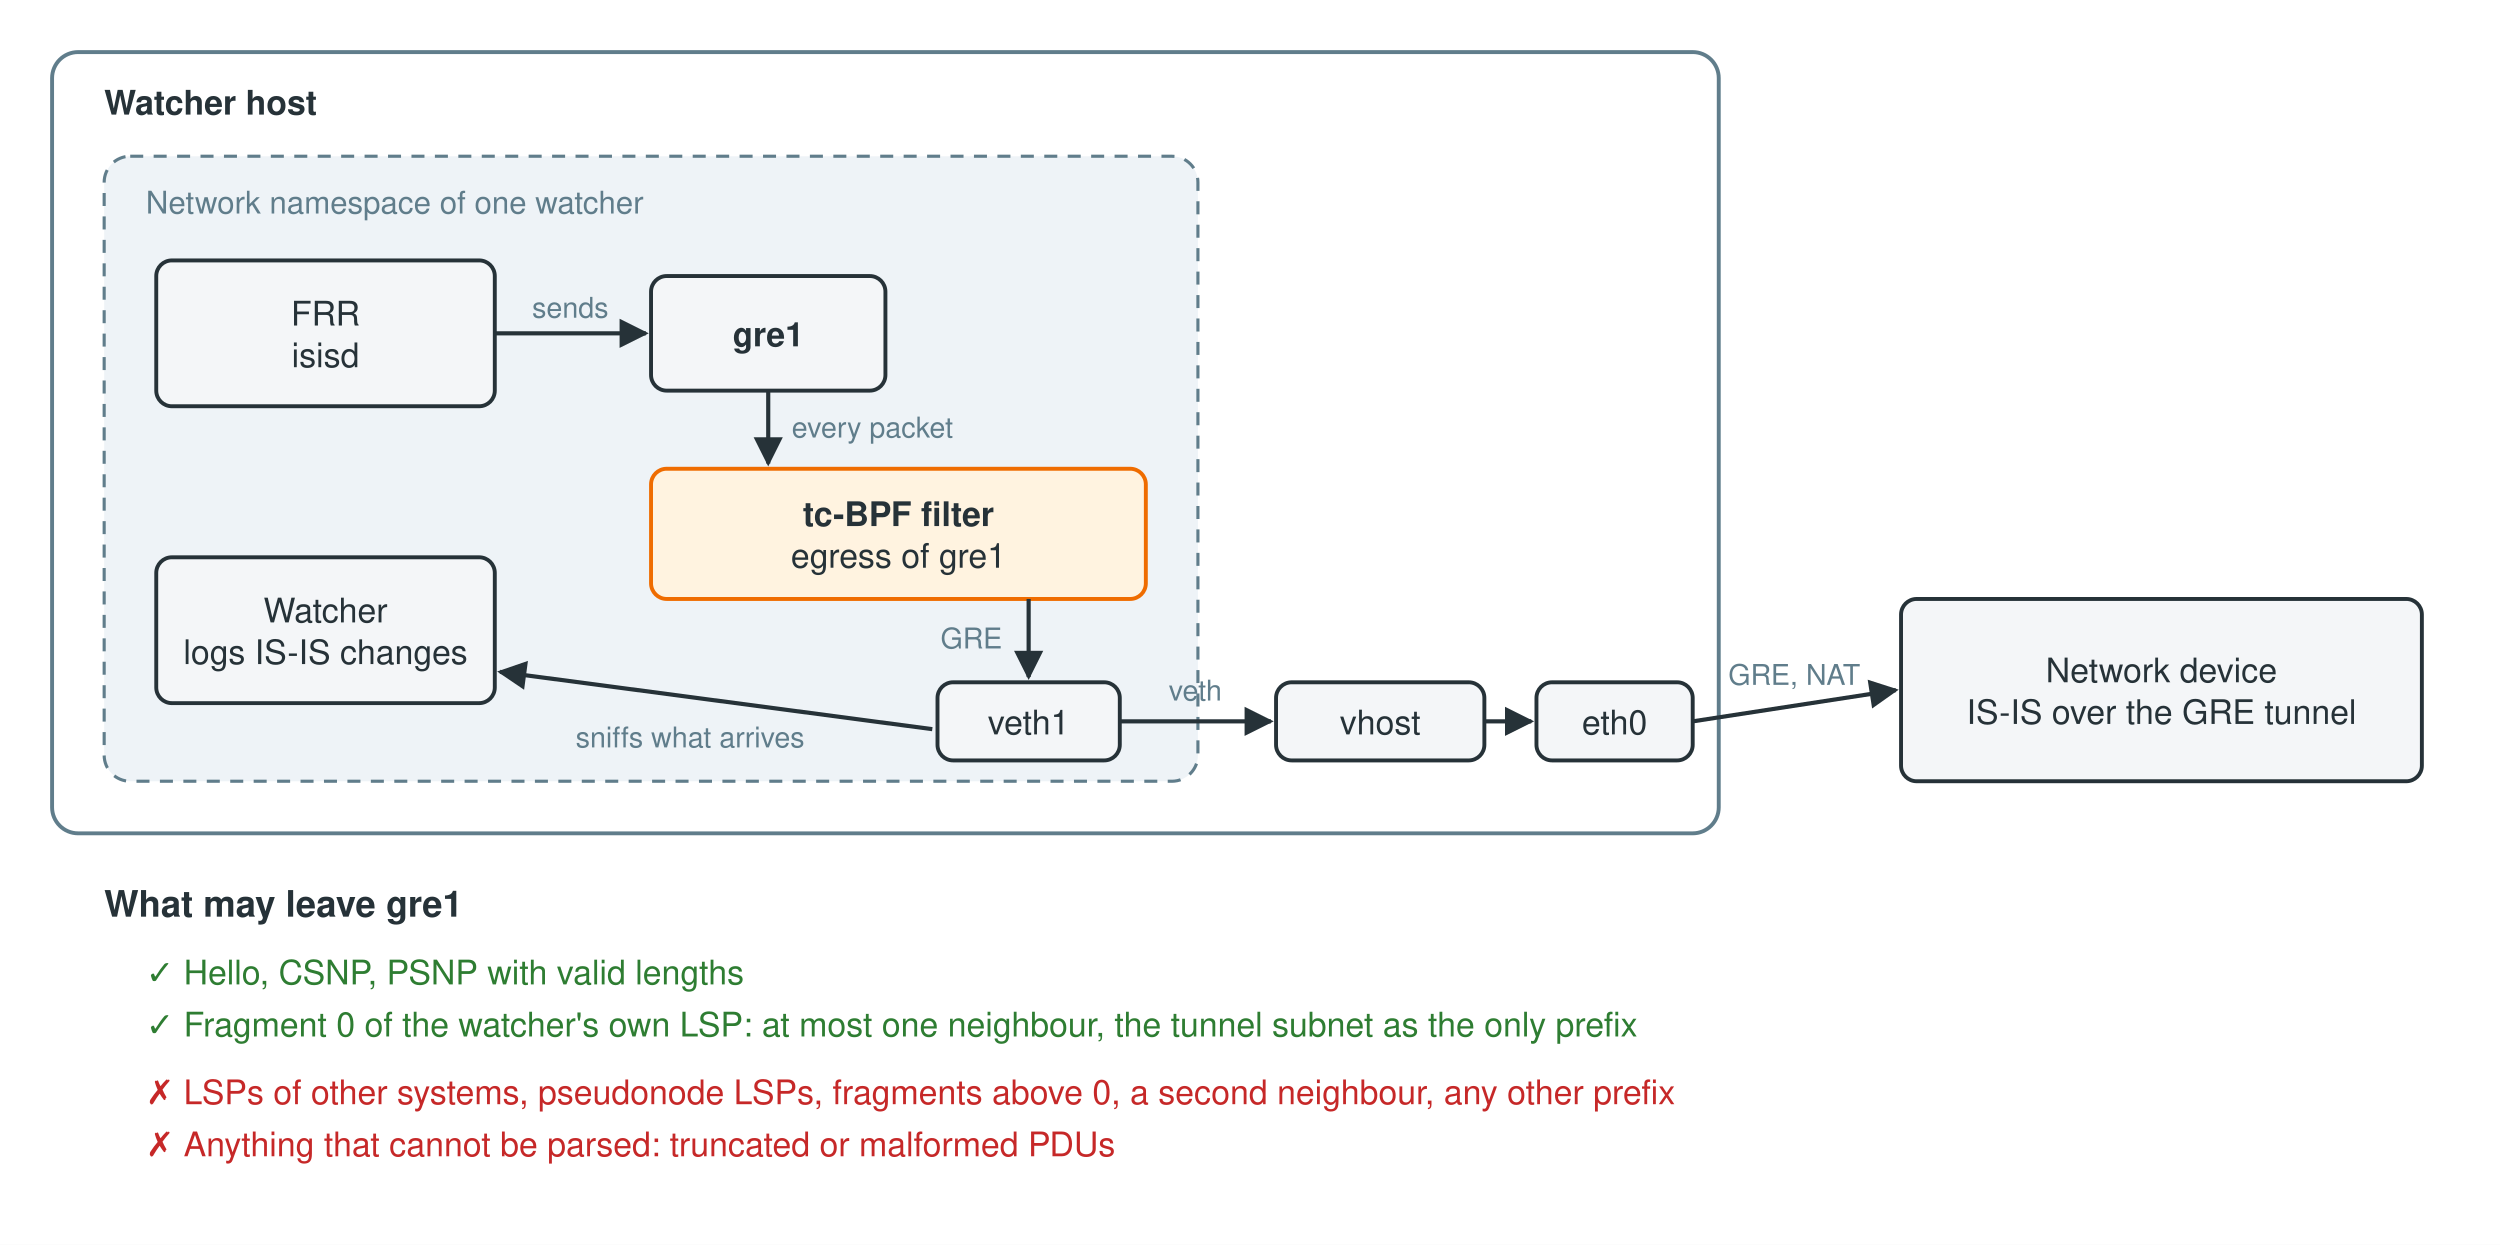
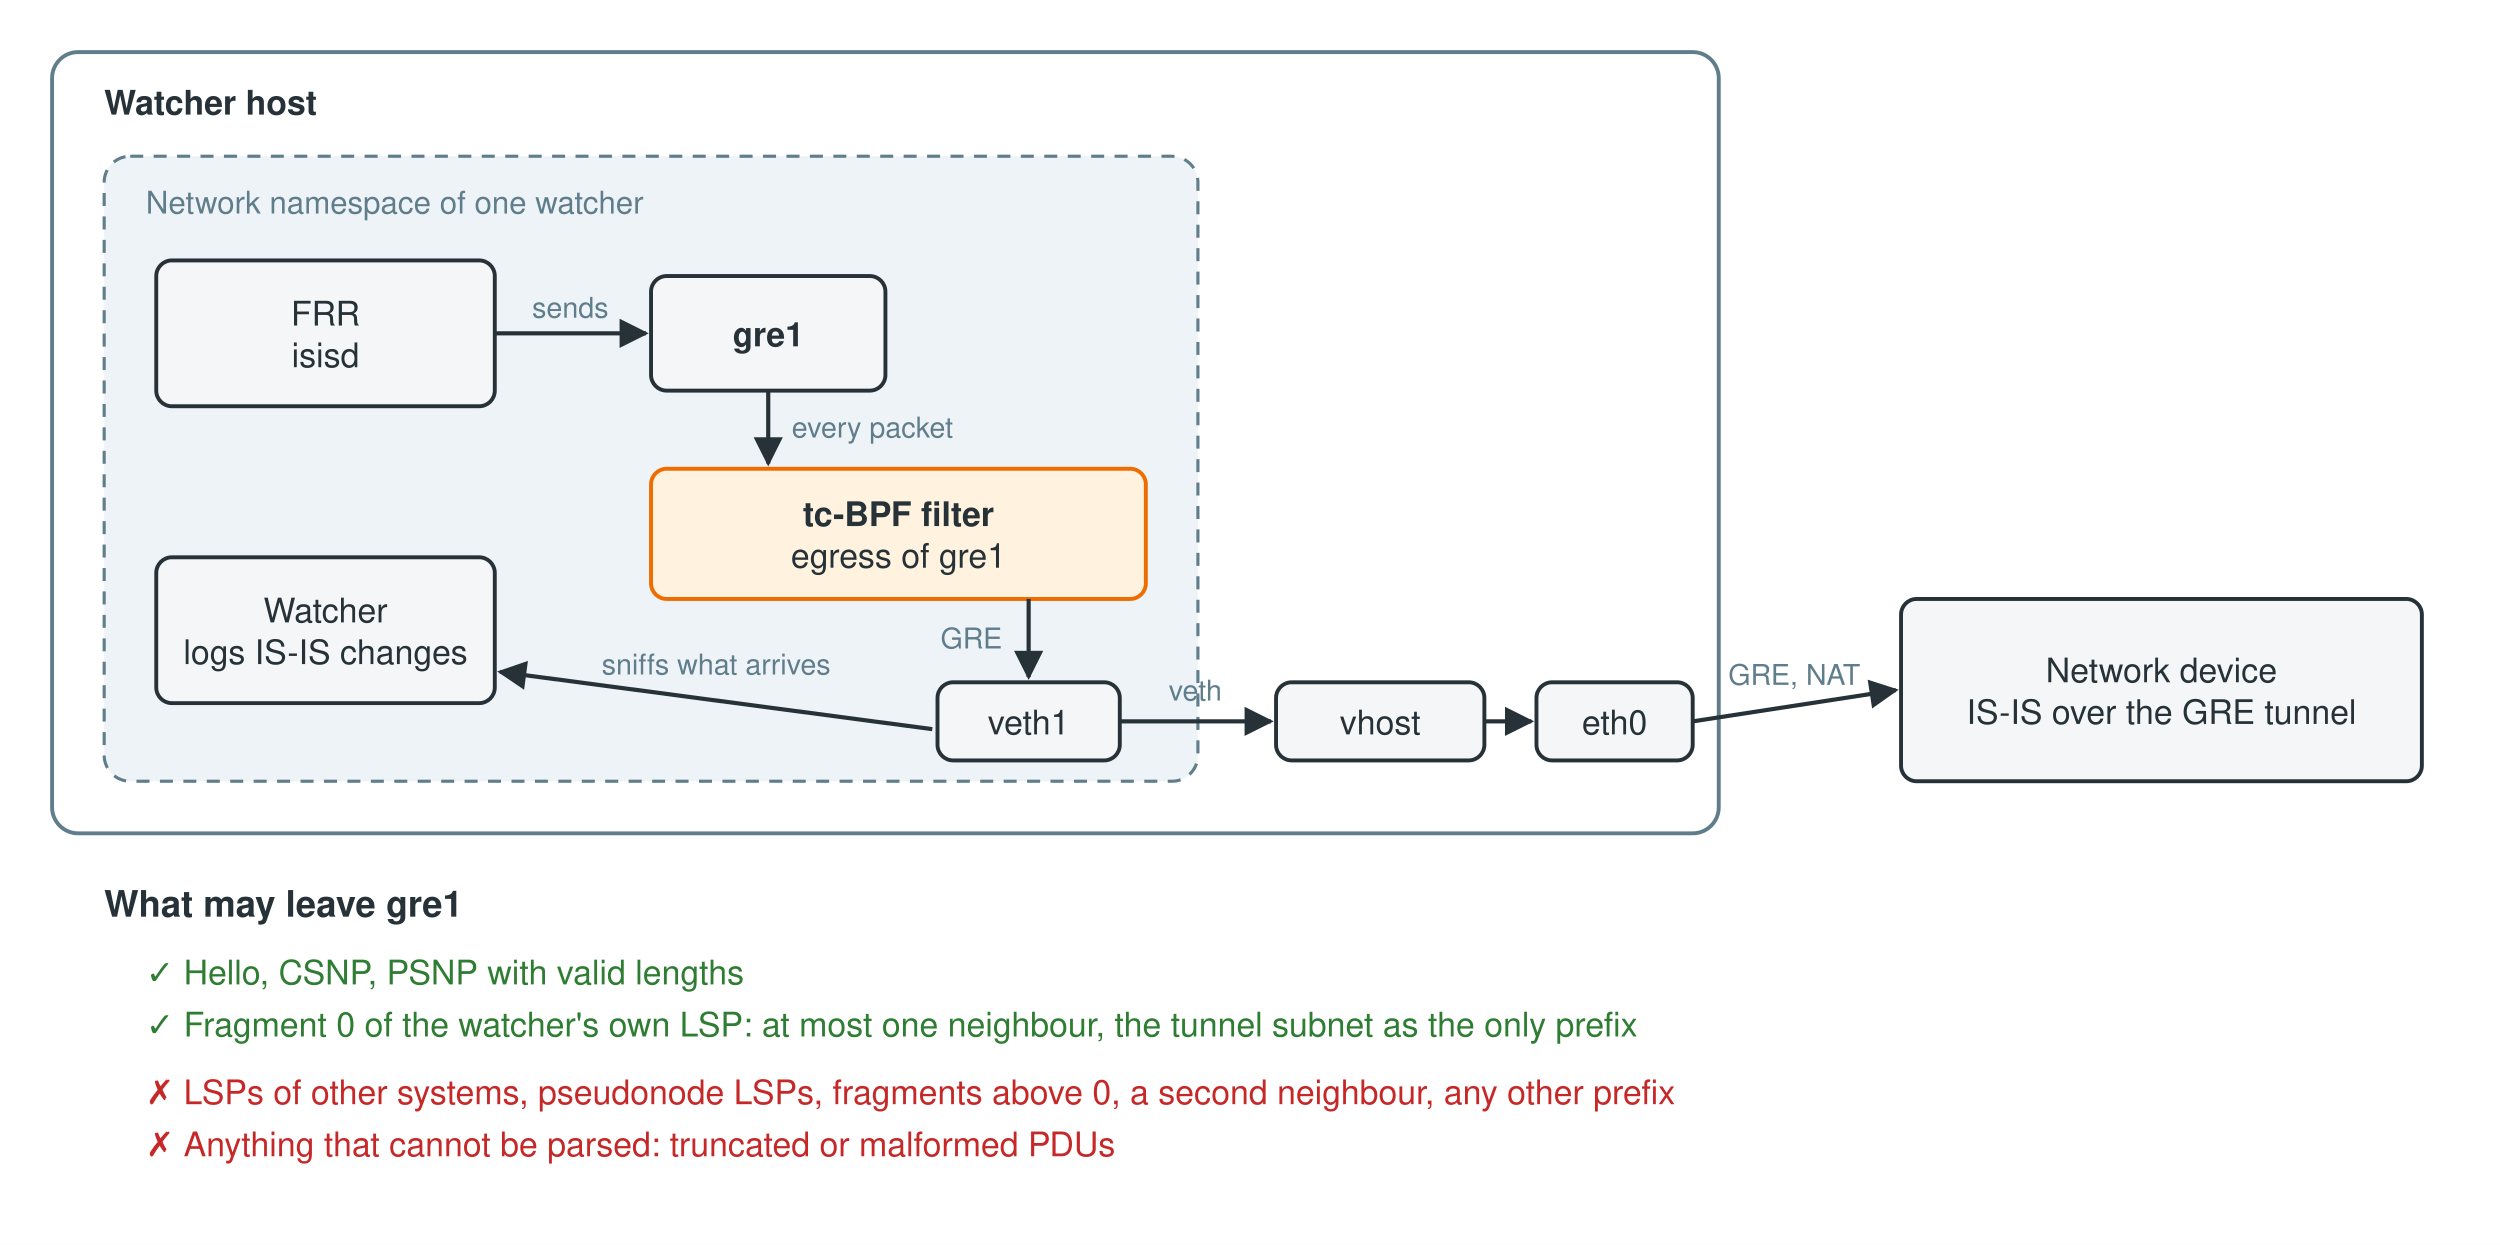
<svg xmlns="http://www.w3.org/2000/svg" viewBox="0 0 960 478" width="960" height="478" role="img" aria-label="The IS-IS watcher's FRR sends into gre1; a tc-BPF filter on the egress of gre1, inside the watcher's namespace, passes only the allowed packets before GRE encapsulation.">
  <defs>
    <marker id="arrow" viewBox="0 0 10 10" refX="9" refY="5" markerWidth="7" markerHeight="7" orient="auto-start-reverse">
      <path d="M0,0 L10,5 L0,10 z" fill="#263238" />
    </marker>
    <marker id="pass" viewBox="0 0 10 10" refX="9" refY="5" markerWidth="7" markerHeight="7" orient="auto-start-reverse">
      <path d="M0,0 L10,5 L0,10 z" fill="#2e7d32" />
    </marker>
    <marker id="drop" viewBox="0 0 10 10" refX="9" refY="5" markerWidth="7" markerHeight="7" orient="auto-start-reverse">
      <path d="M0,0 L10,5 L0,10 z" fill="#c62828" />
    </marker>
  </defs>
  <rect width="960" height="478" fill="#ffffff" />
  <rect x="20" y="20" width="640" height="300" rx="10" fill="none" stroke="#607d8b" stroke-width="1.5" />
  <text x="40" y="44" font-family="Segoe UI, Helvetica, Arial, sans-serif" font-size="13" font-weight="bold" text-anchor="start" fill="#263238">Watcher host</text>
  <rect x="40" y="60" width="420" height="240" rx="10" fill="#eef3f7" stroke="#607d8b" stroke-width="1.2" stroke-dasharray="5 4" />
  <text x="56" y="82" font-family="Segoe UI, Helvetica, Arial, sans-serif" font-size="12" font-weight="normal" text-anchor="start" fill="#607d8b">Network namespace of one watcher</text>
  <rect x="60" y="100" width="130" height="56" rx="6" fill="#f4f6f8" stroke="#263238" stroke-width="1.5" />
  <text x="125.0" y="125.0" font-family="Segoe UI, Helvetica, Arial, sans-serif" font-size="13" font-weight="normal" text-anchor="middle" fill="#263238">FRR</text>
  <text x="125.0" y="141.0" font-family="Segoe UI, Helvetica, Arial, sans-serif" font-size="13" font-weight="normal" text-anchor="middle" fill="#263238">isisd</text>
  <rect x="60" y="214" width="130" height="56" rx="6" fill="#f4f6f8" stroke="#263238" stroke-width="1.5" />
  <text x="125.0" y="239.0" font-family="Segoe UI, Helvetica, Arial, sans-serif" font-size="13" font-weight="normal" text-anchor="middle" fill="#263238">Watcher</text>
  <text x="125.0" y="255.0" font-family="Segoe UI, Helvetica, Arial, sans-serif" font-size="13" font-weight="normal" text-anchor="middle" fill="#263238">logs IS-IS changes</text>
  <rect x="250" y="106" width="90" height="44" rx="6" fill="#f4f6f8" stroke="#263238" stroke-width="1.5" />
  <text x="295.0" y="133.0" font-family="Segoe UI, Helvetica, Arial, sans-serif" font-size="13" font-weight="bold" text-anchor="middle" fill="#263238">gre1</text>
  <rect x="250" y="180" width="190" height="50" rx="6" fill="#fff3e0" stroke="#ef6c00" stroke-width="1.5" />
  <text x="345.0" y="202.0" font-family="Segoe UI, Helvetica, Arial, sans-serif" font-size="13" font-weight="bold" text-anchor="middle" fill="#263238">tc-BPF filter</text>
  <text x="345.0" y="218.0" font-family="Segoe UI, Helvetica, Arial, sans-serif" font-size="13" font-weight="normal" text-anchor="middle" fill="#263238">egress of gre1</text>
  <rect x="360" y="262" width="70" height="30" rx="6" fill="#f4f6f8" stroke="#263238" stroke-width="1.5" />
  <text x="395.0" y="282.0" font-family="Segoe UI, Helvetica, Arial, sans-serif" font-size="13" font-weight="normal" text-anchor="middle" fill="#263238">veth1</text>
  <rect x="490" y="262" width="80" height="30" rx="6" fill="#f4f6f8" stroke="#263238" stroke-width="1.5" />
  <text x="530.0" y="282.0" font-family="Segoe UI, Helvetica, Arial, sans-serif" font-size="13" font-weight="normal" text-anchor="middle" fill="#263238">vhost</text>
  <rect x="590" y="262" width="60" height="30" rx="6" fill="#f4f6f8" stroke="#263238" stroke-width="1.5" />
  <text x="620.0" y="282.0" font-family="Segoe UI, Helvetica, Arial, sans-serif" font-size="13" font-weight="normal" text-anchor="middle" fill="#263238">eth0</text>
  <rect x="730" y="230" width="200" height="70" rx="6" fill="#f4f6f8" stroke="#263238" stroke-width="1.5" />
  <text x="830.0" y="262.0" font-family="Segoe UI, Helvetica, Arial, sans-serif" font-size="13" font-weight="normal" text-anchor="middle" fill="#263238">Network device</text>
  <text x="830.0" y="278.0" font-family="Segoe UI, Helvetica, Arial, sans-serif" font-size="13" font-weight="normal" text-anchor="middle" fill="#263238">IS-IS over the GRE tunnel</text>
  <line x1="190" y1="128" x2="248" y2="128" stroke="#263238" stroke-width="1.6" marker-end="url(#arrow)" />
  <text x="219.0" y="122.0" font-family="Segoe UI, Helvetica, Arial, sans-serif" font-size="11" font-weight="normal" text-anchor="middle" fill="#607d8b">sends</text>
  <line x1="295" y1="150" x2="295" y2="178" stroke="#263238" stroke-width="1.6" marker-end="url(#arrow)" />
  <text x="335.0" y="168.0" font-family="Segoe UI, Helvetica, Arial, sans-serif" font-size="11" font-weight="normal" text-anchor="middle" fill="#607d8b">every packet</text>
  <line x1="395" y1="230" x2="395" y2="260" stroke="#263238" stroke-width="1.6" marker-end="url(#arrow)" />
  <text x="373.0" y="249.0" font-family="Segoe UI, Helvetica, Arial, sans-serif" font-size="11" font-weight="normal" text-anchor="middle" fill="#607d8b">GRE</text>
  <line x1="430" y1="277" x2="488" y2="277" stroke="#263238" stroke-width="1.6" marker-end="url(#arrow)" />
  <text x="459.0" y="269.0" font-family="Segoe UI, Helvetica, Arial, sans-serif" font-size="11" font-weight="normal" text-anchor="middle" fill="#607d8b">veth</text>
  <line x1="570" y1="277" x2="588" y2="277" stroke="#263238" stroke-width="1.6" marker-end="url(#arrow)" />
  <line x1="650" y1="277" x2="728" y2="265" stroke="#263238" stroke-width="1.6" marker-end="url(#arrow)" />
  <text x="689.0" y="263.0" font-family="Segoe UI, Helvetica, Arial, sans-serif" font-size="11" font-weight="normal" text-anchor="middle" fill="#607d8b">GRE, NAT</text>
  <line x1="358" y1="280" x2="192" y2="258" stroke="#263238" stroke-width="1.6" marker-end="url(#arrow)" />
-   <text x="265.0" y="287.0" font-family="Segoe UI, Helvetica, Arial, sans-serif" font-size="11" font-weight="normal" text-anchor="middle" fill="#607d8b">sniffs what arrives</text>
+   <text x="275.0" y="259.0" font-family="Segoe UI, Helvetica, Arial, sans-serif" font-size="11" font-weight="normal" text-anchor="middle" fill="#607d8b">sniffs what arrives</text>
  <text x="40" y="352" font-family="Segoe UI, Helvetica, Arial, sans-serif" font-size="14" font-weight="bold" text-anchor="start" fill="#263238">What may leave gre1</text>
  <text x="56" y="378" font-family="Segoe UI, Helvetica, Arial, sans-serif" font-size="13" font-weight="normal" text-anchor="start" fill="#2e7d32">✓  Hello, CSNP, PSNP with valid lengths</text>
  <text x="56" y="398" font-family="Segoe UI, Helvetica, Arial, sans-serif" font-size="13" font-weight="normal" text-anchor="start" fill="#2e7d32">✓  Fragment 0 of the watcher's own LSP: at most one neighbour, the tunnel subnet as the only prefix</text>
  <text x="56" y="424" font-family="Segoe UI, Helvetica, Arial, sans-serif" font-size="13" font-weight="normal" text-anchor="start" fill="#c62828">✗  LSPs of other systems, pseudonode LSPs, fragments above 0, a second neighbour, any other prefix</text>
  <text x="56" y="444" font-family="Segoe UI, Helvetica, Arial, sans-serif" font-size="13" font-weight="normal" text-anchor="start" fill="#c62828">✗  Anything that cannot be parsed: truncated or malformed PDUs</text>
</svg>
